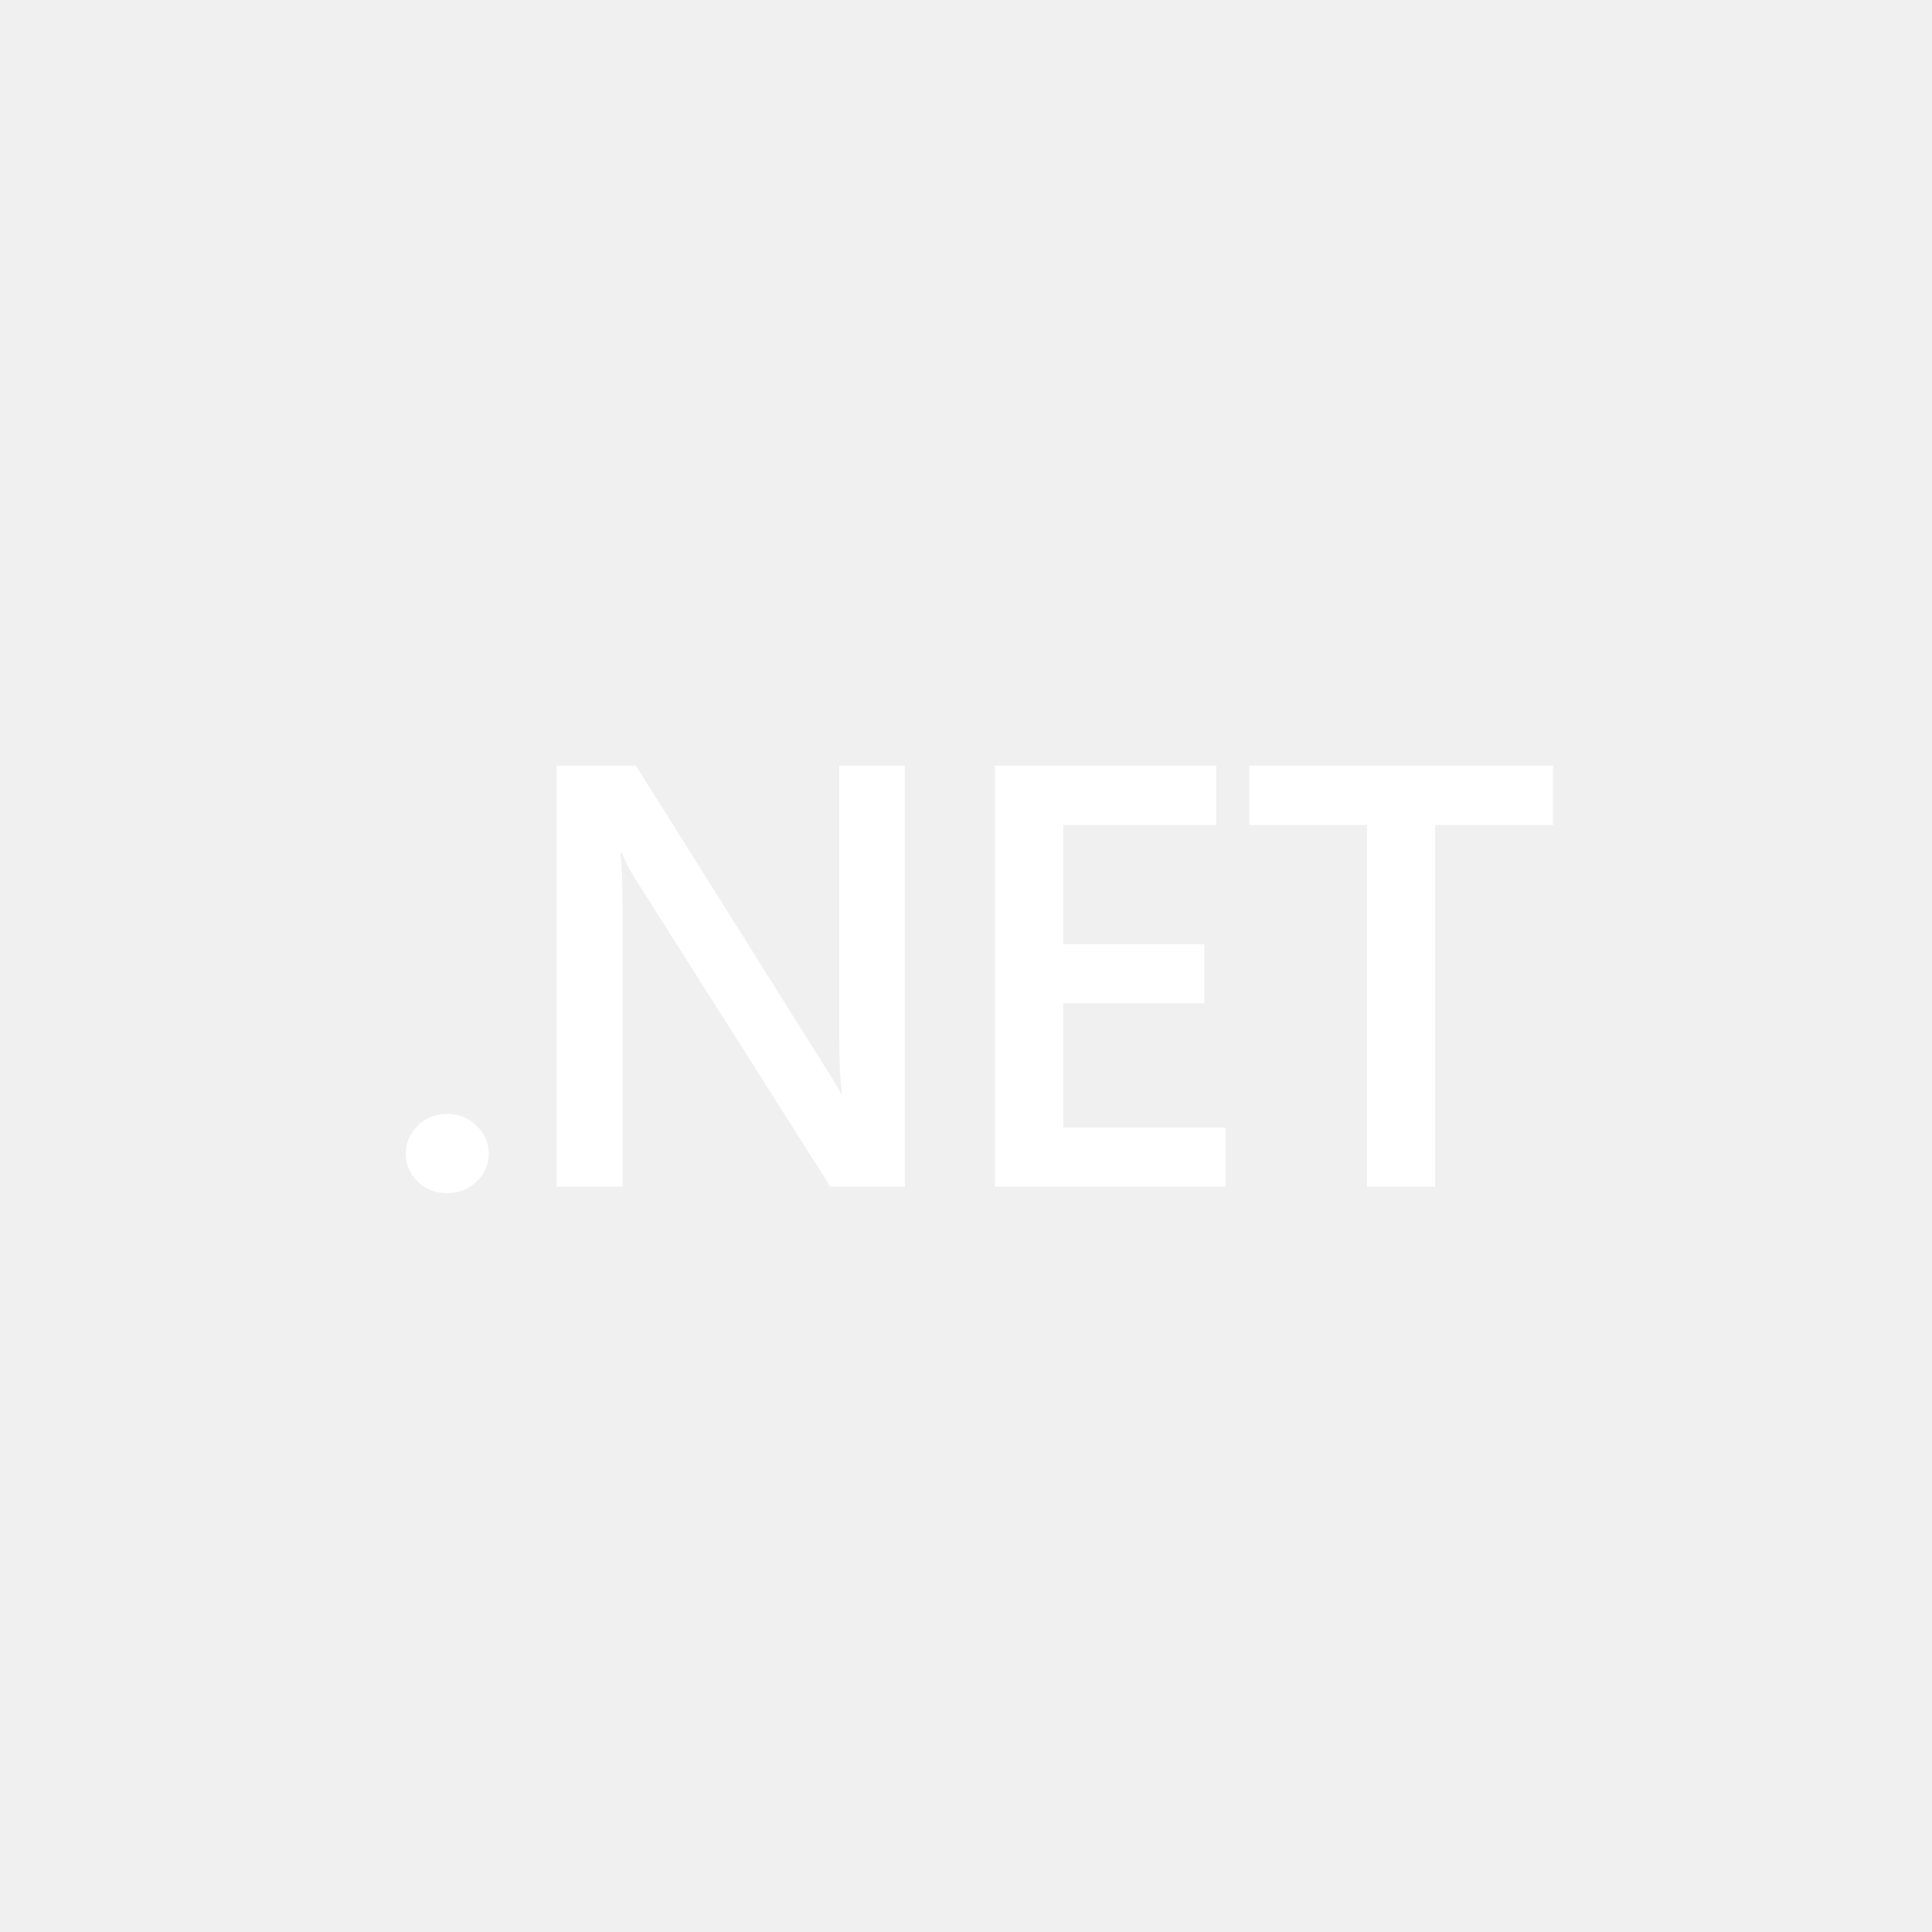
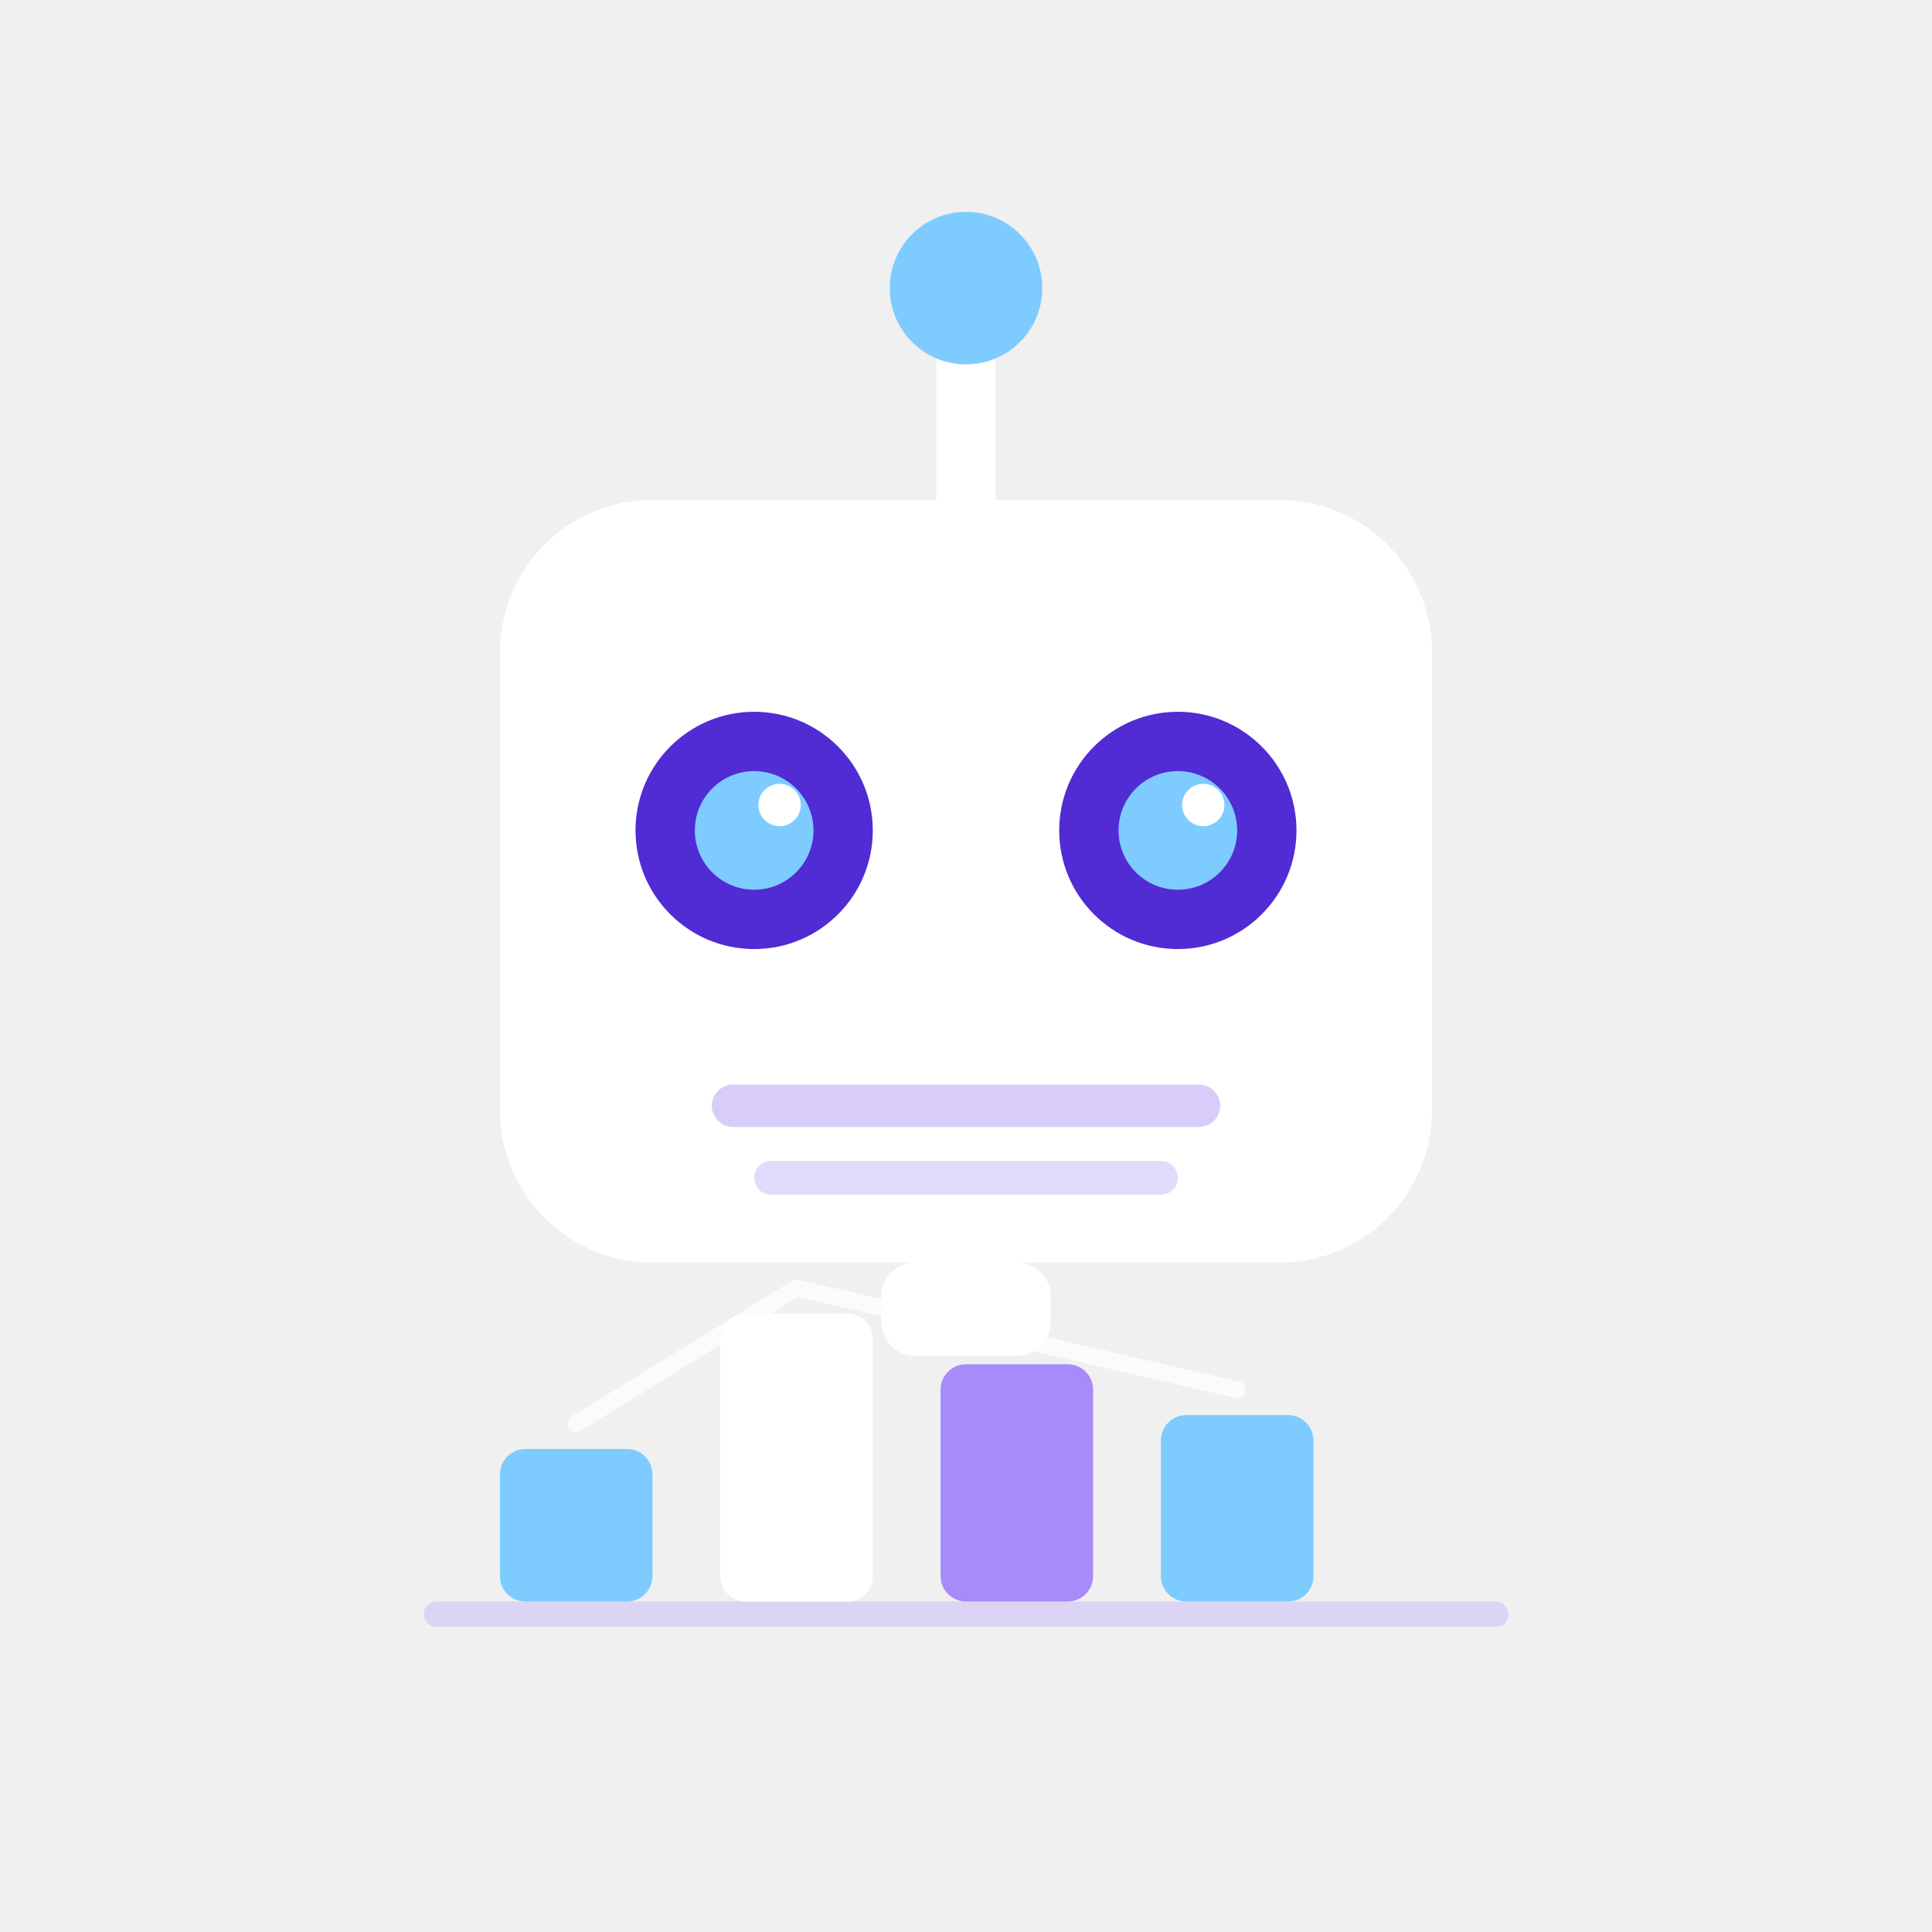
- <svg xmlns="http://www.w3.org/2000/svg" width="456" height="456" viewBox="0 0 456 456" version="1.1" xml:space="preserve" style="fill-rule:evenodd;clip-rule:evenodd;stroke-linejoin:round;stroke-miterlimit:2;">
-   <path d="m 105.5,281.609 c -2.703,0 -5.001,-0.9 -6.893,-2.702 -1.892,-1.848 -2.838,-4.042 -2.838,-6.582 0,-2.587 0.946,-4.804 2.838,-6.652 1.892,-1.848 4.19,-2.772 6.893,-2.772 2.748,0 5.068,0.924 6.96,2.772 1.937,1.848 2.906,4.064 2.906,6.652 0,2.54 -0.968,4.734 -2.906,6.582 -1.892,1.802 -4.212,2.702 -6.96,2.702 z" style="fill:#ffffff;fill-rule:nonzero;stroke-width:0.838" />
-   <path d="M 213.561,280.084 H 195.99 L 149.7,207.054 c -1.171,-1.848 -2.14,-3.765 -2.906,-5.751 h -0.406 c 0.361,2.125 0.541,6.675 0.541,13.65 v 65.132 h -15.543 v -99.36 h 18.719 l 44.737,71.298 c 1.892,2.957 3.109,4.989 3.649,6.098 h 0.27 c -0.45,-2.632 -0.676,-7.09 -0.676,-13.373 v -64.023 h 15.476 z" style="fill:#ffffff;fill-rule:nonzero;stroke-width:0.838" />
-   <path d="m 289.251,280.084 h -54.401 v -99.36 h 52.238 v 13.997 h -36.154 v 28.131 h 33.316 v 13.927 h -33.316 v 29.378 h 38.316 z" style="fill:#ffffff;fill-rule:nonzero;stroke-width:0.838" />
-   <path d="M 366.565,194.721 H 338.722 v 85.363 h -16.084 v -85.363 h -27.775 v -13.997 h 71.701 z" style="fill:#ffffff;fill-rule:nonzero;stroke-width:0.838" />
+ <svg xmlns="http://www.w3.org/2000/svg" width="456" height="456" viewBox="0 0 456 456">
+   <line x1="228" y1="80" x2="228" y2="118" stroke="#ffffff" stroke-width="14" stroke-linecap="round" />
+   <circle cx="228" cy="68" r="18" fill="#7ECBFF" />
+   <rect x="118" y="118" width="220" height="180" rx="36" ry="36" fill="#ffffff" />
+   <circle cx="178" cy="196" r="28" fill="#512BD4" />
+   <circle cx="178" cy="196" r="14" fill="#7ECBFF" />
+   <circle cx="184" cy="190" r="5" fill="#ffffff" />
+   <circle cx="278" cy="196" r="28" fill="#512BD4" />
+   <circle cx="278" cy="196" r="14" fill="#7ECBFF" />
+   <circle cx="284" cy="190" r="5" fill="#ffffff" />
+   <rect x="168" y="256" width="120" height="10" rx="5" fill="#C8B8F8" opacity="0.7" />
+   <rect x="178" y="274" width="100" height="8" rx="4" fill="#C8B8F8" opacity="0.5" />
+   <rect x="208" y="298" width="40" height="22" rx="8" fill="#ffffff" />
+   <rect x="100" y="378" width="256" height="6" rx="3" fill="#C8B8F8" opacity="0.5" />
+   <rect x="118" y="342" width="36" height="36" rx="6" fill="#7ECBFF" />
+   <rect x="170" y="310" width="36" height="68" rx="6" fill="#ffffff" />
+   <rect x="222" y="322" width="36" height="56" rx="6" fill="#A78BFA" />
+   <rect x="274" y="334" width="36" height="44" rx="6" fill="#7ECBFF" />
+   <polyline points="136,336 188,304 240,316 292,328" fill="none" stroke="#ffffff" stroke-width="4" stroke-linecap="round" stroke-linejoin="round" opacity="0.7" />
</svg>
